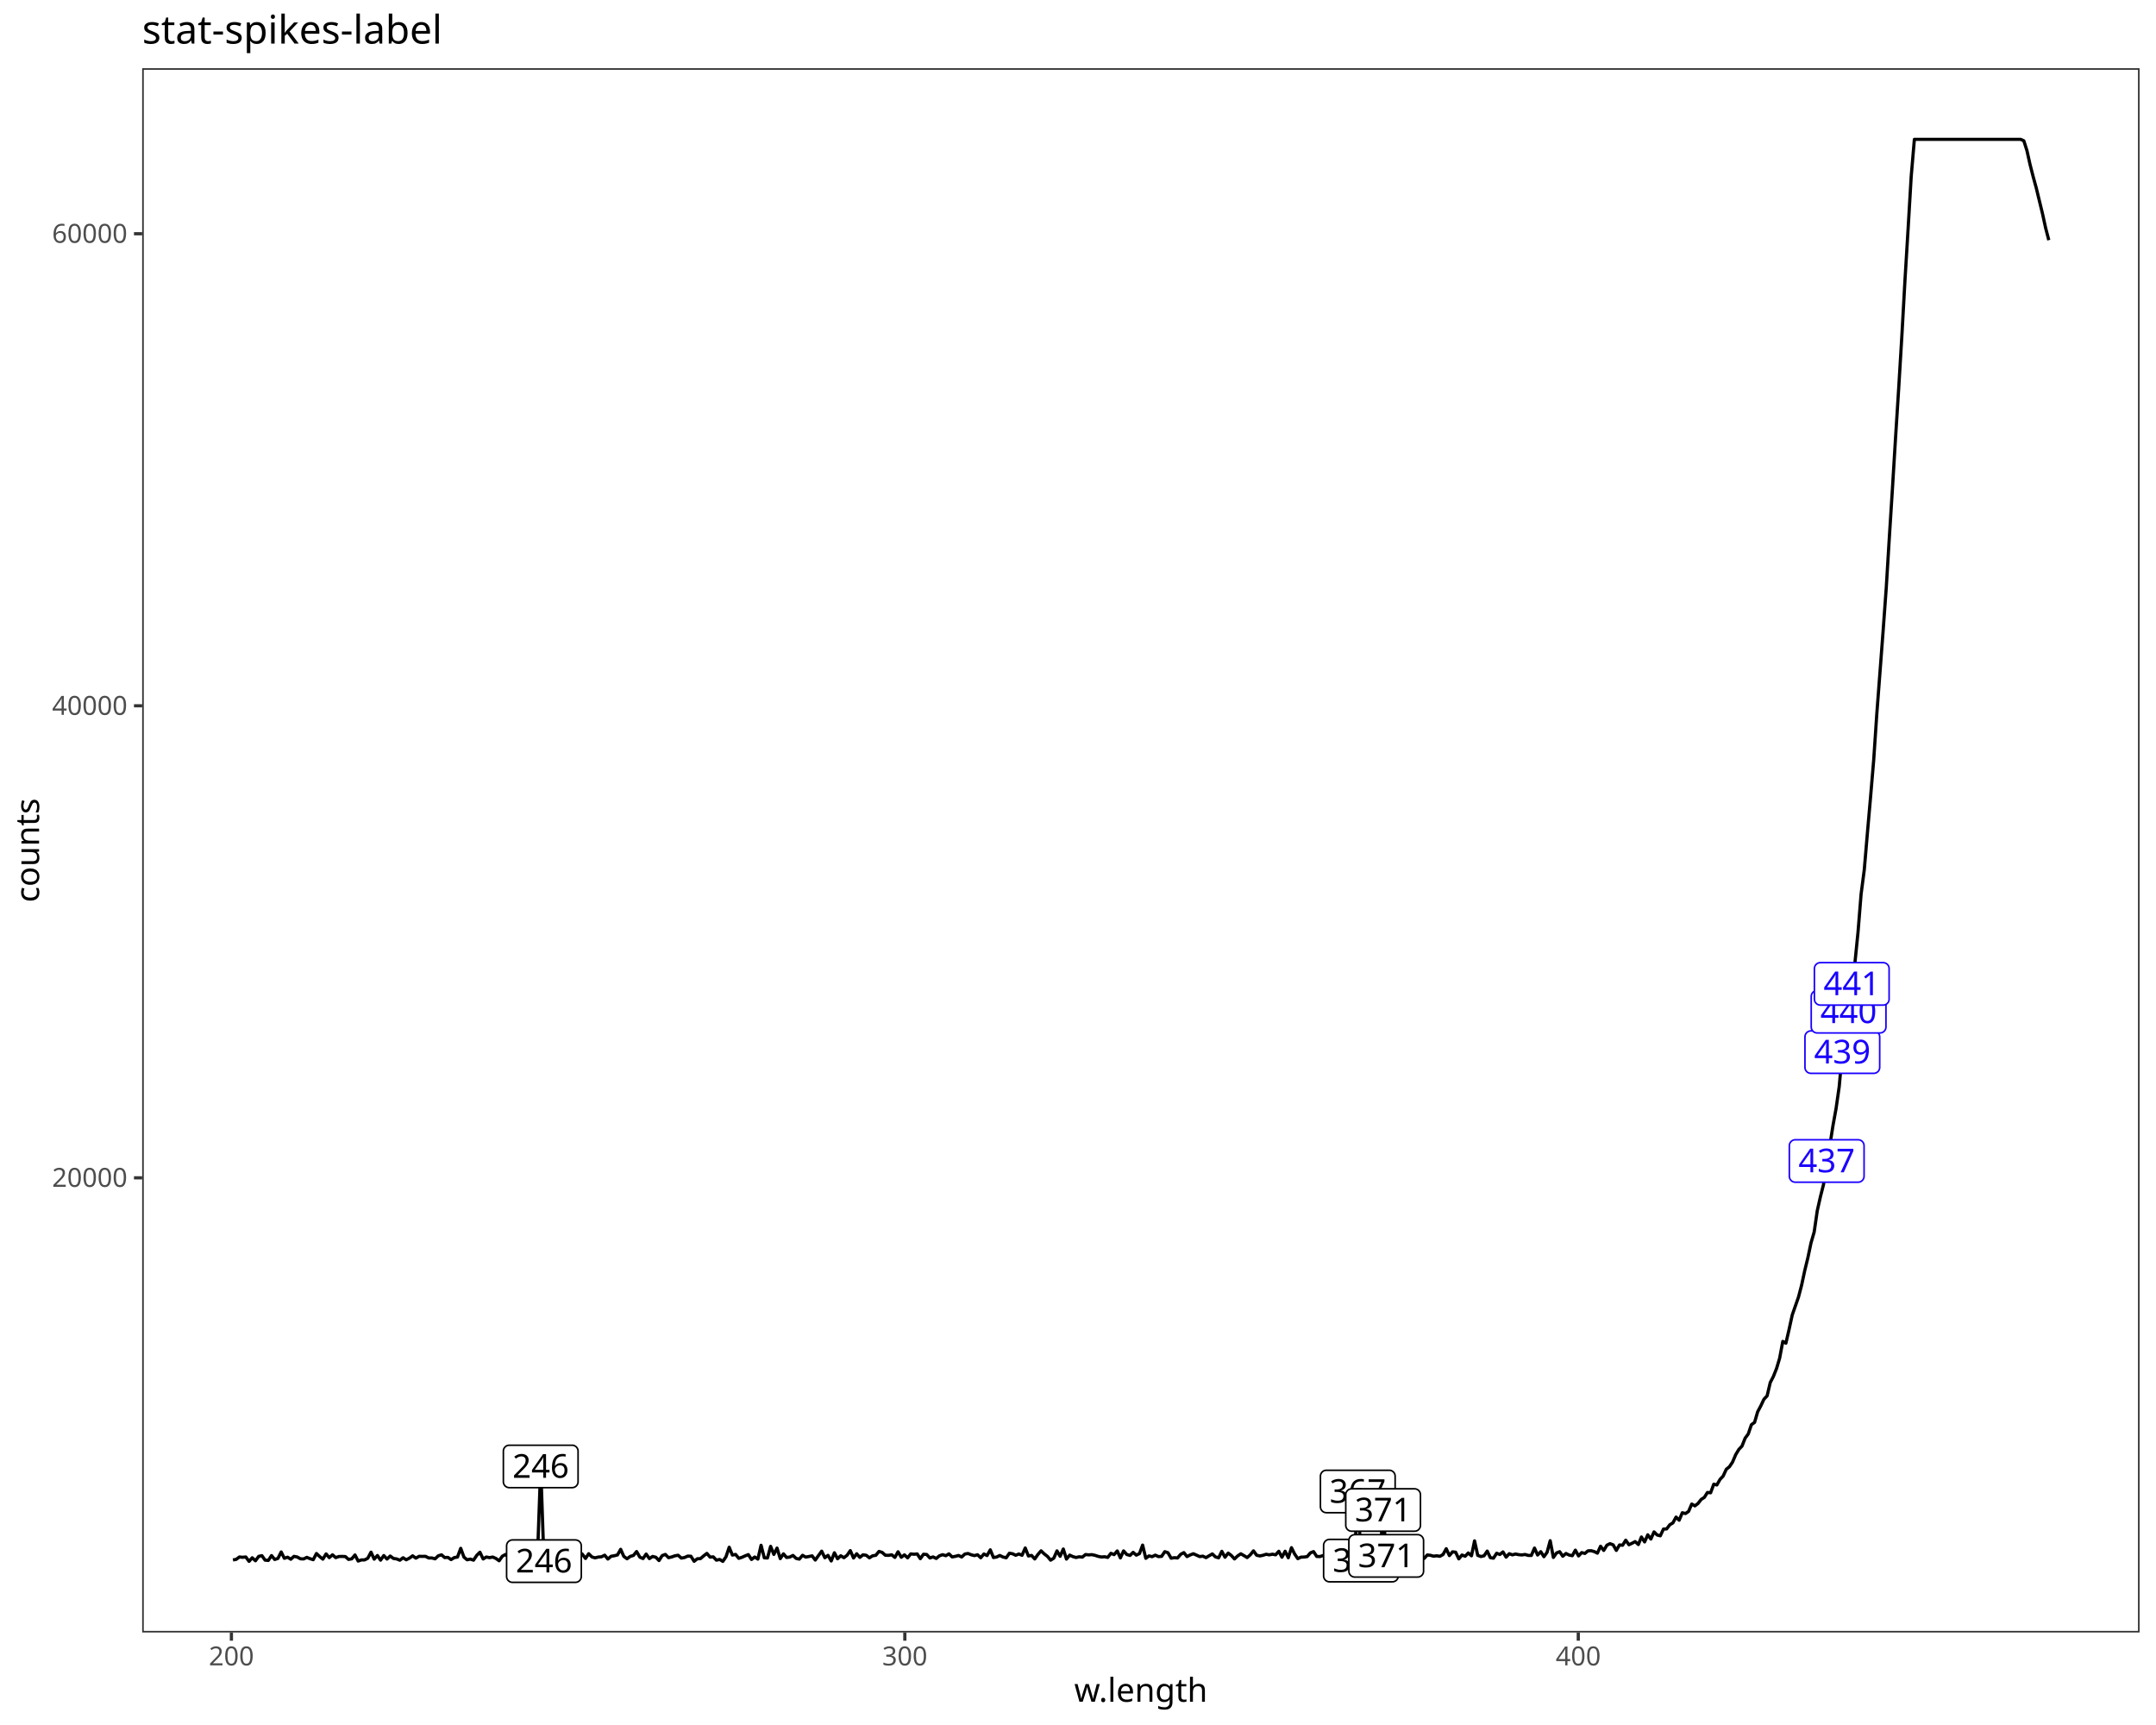
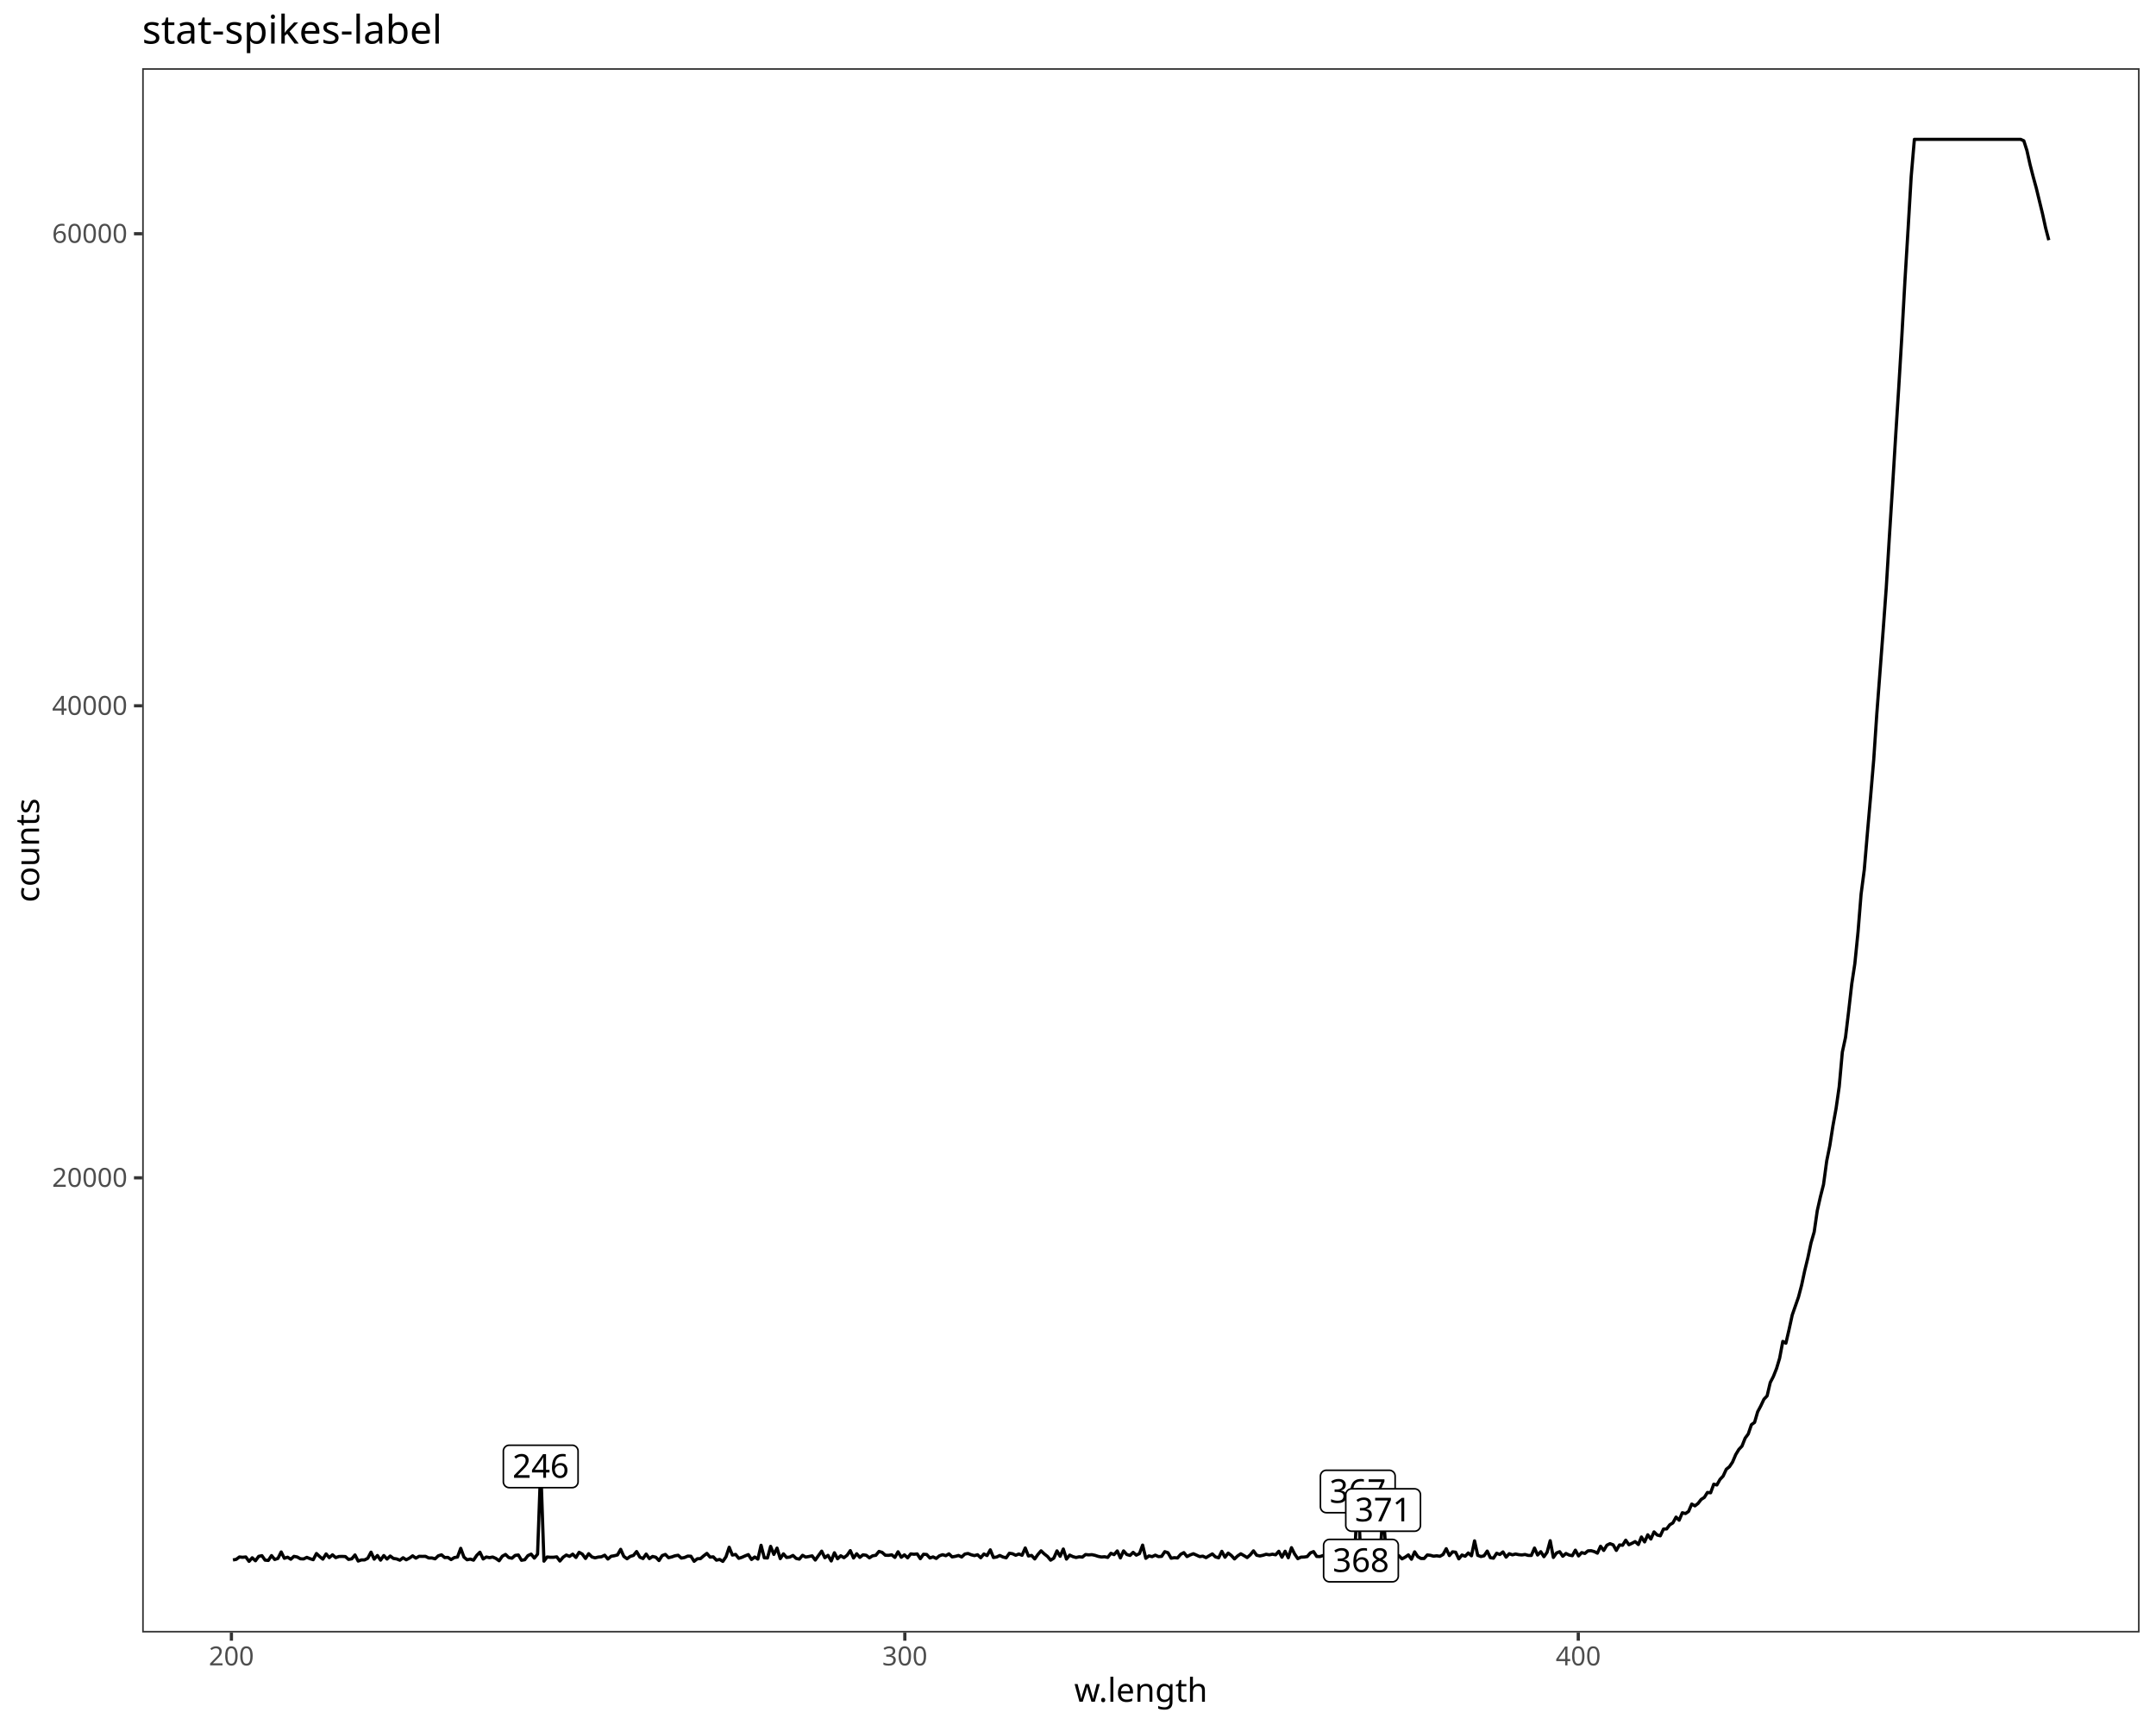
<svg xmlns="http://www.w3.org/2000/svg" class="svglite" data-engine-version="2.0" width="720.00pt" height="576.00pt" viewBox="0 0 720.00 576.00">
  <defs>
    <style type="text/css">
    .svglite line, .svglite polyline, .svglite polygon, .svglite path, .svglite rect, .svglite circle {
      fill: none;
      stroke: #000000;
      stroke-linecap: round;
      stroke-linejoin: round;
      stroke-miterlimit: 10.00;
    }
  </style>
  </defs>
  <rect width="100%" height="100%" style="stroke: none; fill: #FFFFFF;" />
  <defs>
    <clipPath id="cpMC4wMHw3MjAuMDB8MC4wMHw1NzYuMDA=">
      <rect x="0.00" y="0.00" width="720.00" height="576.00" />
    </clipPath>
  </defs>
  <g clip-path="url(#cpMC4wMHw3MjAuMDB8MC4wMHw1NzYuMDA=)">
    <rect x="0.00" y="0.00" width="720.00" height="576.00" style="stroke-width: 1.07; stroke: #FFFFFF; fill: #FFFFFF;" />
  </g>
  <defs>
    <clipPath id="cpNDcuNDh8NzE0LjUyfDIyLjc4fDU0NS4xMQ==">
      <rect x="47.48" y="22.78" width="667.04" height="522.33" />
    </clipPath>
  </defs>
  <g clip-path="url(#cpNDcuNDh8NzE0LjUyfDIyLjc4fDU0NS4xMQ==)">
    <rect x="47.48" y="22.78" width="667.04" height="522.33" style="stroke-width: 1.07; stroke: none; fill: #FFFFFF;" />
    <polyline points="77.80,520.89 78.88,520.69 79.96,519.89 81.01,520.00 82.09,519.89 83.17,521.36 84.23,520.16 85.31,521.16 86.39,519.69 87.47,519.46 88.52,520.95 89.60,521.05 90.68,519.43 91.74,520.73 92.82,520.37 93.90,518.22 94.96,520.33 96.04,519.97 97.12,520.65 98.17,519.69 99.25,519.90 100.33,520.50 101.39,520.55 102.47,520.02 103.55,520.47 104.60,520.80 105.68,518.74 106.76,519.76 107.82,520.62 108.90,518.87 109.96,520.11 111.04,519.17 112.12,520.11 113.17,519.74 114.25,519.71 115.33,519.76 116.39,520.71 117.47,520.51 118.55,519.22 119.61,521.26 120.68,520.88 121.74,520.88 122.82,520.33 123.90,518.29 124.96,520.62 126.04,519.40 127.09,520.96 128.17,519.42 129.25,520.59 130.31,519.58 131.39,520.39 132.45,520.54 133.53,520.98 134.61,520.15 135.66,520.83 136.74,520.27 137.80,519.51 138.88,520.28 139.96,519.67 141.02,519.70 142.09,519.68 143.15,520.22 144.23,520.22 145.29,520.51 146.37,519.50 147.45,519.18 148.50,520.09 149.58,520.03 150.64,520.76 151.72,520.10 152.78,519.92 153.86,517.01 154.94,519.95 155.99,520.83 157.07,520.60 158.13,520.96 159.21,519.36 160.27,518.31 161.35,520.56 162.40,519.91 163.48,520.12 164.54,519.91 165.62,520.39 166.68,521.16 167.75,519.64 168.83,519.05 169.89,520.08 170.97,520.31 172.03,519.37 173.11,519.23 174.16,521.00 175.24,520.81 176.30,519.44 177.38,518.94 178.44,520.27 179.52,518.96 180.57,489.66 181.65,521.29 182.71,519.90 183.79,520.00 184.85,519.99 185.93,519.85 186.98,521.25 188.06,519.97 189.12,519.25 190.20,519.70 191.26,518.95 192.34,520.06 193.39,518.34 194.45,518.92 195.53,520.39 196.59,518.80 197.67,519.88 198.72,520.19 199.80,519.92 200.86,519.83 201.94,519.30 203.00,520.58 204.08,519.66 205.13,519.49 206.21,519.21 207.27,517.34 208.33,519.71 209.41,520.49 210.46,519.71 211.54,519.38 212.60,518.08 213.68,519.96 214.74,520.42 215.79,518.92 216.87,520.44 217.93,519.72 219.01,519.98 220.07,521.09 221.14,519.43 222.20,519.04 223.26,520.13 224.34,519.88 225.40,519.50 226.47,519.32 227.53,520.27 228.59,520.08 229.67,519.60 230.73,519.65 231.80,521.34 232.86,520.49 233.92,520.45 235.00,519.51 236.06,518.70 237.13,519.94 238.19,519.85 239.25,520.96 240.33,520.72 241.39,521.37 242.44,519.84 243.52,516.65 244.58,519.26 245.66,519.04 246.71,520.35 247.77,520.01 248.85,519.52 249.91,519.10 250.97,520.73 252.04,519.91 253.10,520.60 254.16,515.99 255.24,520.18 256.30,520.23 257.35,516.35 258.43,519.04 259.49,516.93 260.57,520.44 261.63,518.85 262.68,520.06 263.74,519.93 264.82,519.38 265.88,520.38 266.93,520.61 268.01,519.34 269.07,519.93 270.13,519.74 271.21,519.52 272.26,520.92 273.32,519.44 274.40,517.95 275.46,520.15 276.51,519.35 277.59,521.23 278.65,518.49 279.71,520.49 280.76,519.49 281.84,520.13 282.90,519.31 283.96,517.77 285.04,520.23 286.09,518.82 287.15,520.03 288.21,519.17 289.29,519.33 290.34,520.18 291.40,519.51 292.48,519.33 293.54,518.04 294.59,518.36 295.65,519.31 296.73,519.35 297.79,519.17 298.85,520.04 299.90,518.16 300.98,519.99 302.04,519.19 303.10,520.17 304.15,518.86 305.23,518.99 306.29,518.87 307.35,520.46 308.40,518.98 309.48,519.07 310.54,520.23 311.60,519.87 312.65,520.39 313.71,519.51 314.79,519.13 315.85,519.47 316.90,518.85 317.96,519.87 319.02,519.69 320.10,519.39 321.15,519.90 322.21,518.92 323.27,518.73 324.35,519.17 325.41,519.44 326.46,519.15 327.52,520.16 328.58,518.89 329.63,519.42 330.71,517.51 331.77,520.08 332.83,519.91 333.88,519.39 334.94,519.90 336.02,520.17 337.08,518.65 338.13,518.81 339.19,519.32 340.25,518.90 341.31,519.33 342.38,516.89 343.44,519.56 344.50,519.38 345.56,520.55 346.61,519.06 347.67,517.84 348.73,518.86 349.81,519.71 350.86,520.96 351.92,520.29 352.98,517.86 354.03,519.67 355.09,517.24 356.15,520.60 357.23,519.27 358.28,519.77 359.34,520.07 360.40,519.83 361.46,519.94 362.51,519.08 363.57,519.20 364.63,519.12 365.68,519.34 366.76,519.70 367.82,519.90 368.88,519.82 369.93,520.04 370.99,518.67 372.05,519.11 373.11,517.88 374.16,520.21 375.22,517.87 376.28,519.06 377.36,519.38 378.41,518.35 379.47,519.28 380.53,518.77 381.58,515.93 382.64,520.34 383.70,519.54 384.75,519.79 385.81,519.28 386.87,519.77 387.93,519.69 388.98,518.12 390.04,518.48 391.10,520.31 392.15,520.13 393.23,520.23 394.29,519.01 395.35,518.44 396.40,519.76 397.46,519.22 398.52,518.81 399.58,519.28 400.63,519.77 401.69,519.62 402.75,520.12 403.80,519.48 404.86,518.87 405.92,519.88 406.97,520.17 408.03,518.01 409.09,519.98 410.15,518.60 411.20,519.39 412.26,520.54 413.32,519.54 414.37,518.83 415.43,519.44 416.49,520.09 417.54,519.17 418.60,517.85 419.66,519.31 420.72,519.55 421.77,519.33 422.83,518.99 423.89,519.18 424.94,518.97 426.00,519.17 427.06,517.99 428.11,519.97 429.17,517.98 430.23,520.15 431.29,516.79 432.34,518.89 433.40,520.45 434.46,519.95 435.49,519.92 436.55,519.76 437.60,518.53 438.66,518.10 439.72,519.72 440.78,519.76 441.83,519.42 442.89,519.80 443.95,519.29 445.00,517.30 446.06,518.94 447.12,520.06 448.17,519.13 449.23,519.93 450.29,520.31 451.32,519.34 452.38,519.57 453.44,498.02 454.49,521.11 455.55,520.27 456.61,518.71 457.67,520.25 458.72,518.70 459.78,519.26 460.84,519.90 461.89,504.21 462.93,519.52 463.98,520.02 465.04,520.59 466.10,519.74 467.16,519.47 468.21,520.52 469.27,519.95 470.33,519.20 471.36,520.65 472.42,518.18 473.48,519.78 474.53,520.40 475.59,520.40 476.65,519.22 477.70,519.34 478.74,519.63 479.79,519.50 480.85,519.67 481.91,519.07 482.97,517.13 484.02,519.43 485.08,518.17 486.11,518.30 487.17,520.52 488.23,519.24 489.29,519.65 490.34,518.56 491.40,519.50 492.43,514.51 493.49,519.35 494.55,519.75 495.60,519.50 496.66,517.93 497.70,520.12 498.75,520.30 499.81,518.65 500.87,519.07 501.92,518.20 502.96,519.94 504.02,518.80 505.07,519.19 506.13,518.90 507.19,519.13 508.22,519.22 509.28,519.06 510.34,519.37 511.39,519.39 512.45,516.92 513.48,519.24 514.54,518.13 515.60,519.80 516.65,518.33 517.69,514.46 518.75,520.05 519.80,518.56 520.86,518.13 521.89,519.65 522.95,518.72 524.01,519.25 525.07,519.47 526.10,517.62 527.16,519.55 528.21,518.43 529.27,518.72 530.31,517.85 531.36,517.80 532.42,518.10 533.45,518.62 534.51,516.31 535.57,517.71 536.63,515.96 537.66,515.45 538.72,515.85 539.77,517.70 540.83,515.88 541.87,515.98 542.92,514.29 543.98,515.81 545.01,515.32 546.07,514.76 547.13,515.74 548.16,513.22 549.22,514.87 550.28,512.49 551.31,513.90 552.37,511.52 553.42,512.56 554.46,512.83 555.52,510.57 556.57,510.53 557.63,509.14 558.66,508.52 559.72,506.58 560.76,507.62 561.81,505.13 562.87,505.39 563.90,504.69 564.96,502.22 566.02,502.83 567.05,502.03 568.11,500.68 569.17,500.00 570.20,498.35 571.26,498.46 572.32,495.58 573.35,495.85 574.41,493.98 575.44,492.89 576.50,490.61 577.56,489.75 578.59,488.20 579.65,485.71 580.70,483.97 581.74,482.87 582.80,480.21 583.83,478.82 584.89,475.72 585.94,474.96 586.98,471.40 588.04,469.41 589.07,467.22 590.13,466.10 591.18,461.65 592.22,459.63 593.28,456.97 594.31,453.53 595.37,447.91 596.40,448.51 597.46,443.95 598.52,439.09 599.55,436.14 600.61,433.10 601.64,429.18 602.70,424.25 603.73,420.04 604.79,415.03 605.85,411.37 606.88,404.27 607.94,399.57 608.97,395.52 610.03,387.67 611.07,382.56 612.12,375.87 613.16,370.14 614.21,362.83 615.25,351.32 616.31,346.40 617.34,337.83 618.40,328.53 619.43,321.77 620.49,311.25 621.52,298.52 622.58,290.42 623.64,277.97 624.67,266.23 625.73,253.73 626.76,238.41 627.82,224.52 628.85,210.93 629.91,196.39 630.95,179.42 631.98,163.21 633.04,145.90 634.07,129.72 635.13,112.17 636.16,93.71 637.22,76.31 638.25,58.92 639.31,46.53 640.35,46.53 641.40,46.53 642.44,46.53 643.49,46.53 644.53,46.53 645.59,46.53 646.62,46.53 647.66,46.53 648.71,46.53 649.75,46.53 650.80,46.53 651.84,46.53 652.90,46.53 653.93,46.53 654.99,46.53 656.02,46.53 657.06,46.53 658.11,46.53 659.15,46.53 660.20,46.53 661.24,46.53 662.30,46.53 663.33,46.53 664.36,46.53 665.42,46.53 666.46,46.53 667.51,46.53 668.55,46.53 669.58,46.53 670.64,46.53 671.67,46.53 672.71,46.53 673.77,46.53 674.80,46.53 675.86,47.01 676.89,50.24 677.93,54.90 678.98,58.99 680.02,62.79 681.07,67.12 682.11,71.40 683.14,76.12 684.20,80.19 " style="stroke-width: 1.07; stroke-linecap: butt;" />
    <polygon points="170.08,496.75 191.07,496.75 190.99,496.74 191.31,496.73 191.62,496.67 191.92,496.55 192.20,496.40 192.44,496.19 192.65,495.96 192.82,495.69 192.95,495.39 193.03,495.08 193.05,494.77 193.05,494.77 193.05,484.56 193.05,484.56 193.03,484.24 192.95,483.93 192.82,483.64 192.65,483.37 192.44,483.13 192.20,482.93 191.92,482.77 191.62,482.65 191.31,482.59 191.07,482.58 170.08,482.58 170.32,482.59 170.00,482.58 169.68,482.62 169.37,482.70 169.09,482.84 168.82,483.02 168.59,483.24 168.40,483.50 168.25,483.78 168.15,484.08 168.10,484.40 168.10,484.56 168.10,494.77 168.10,494.61 168.10,494.93 168.15,495.24 168.25,495.54 168.40,495.82 168.59,496.08 168.82,496.30 169.09,496.48 169.37,496.62 169.68,496.71 170.00,496.74 " style="stroke-width: 0.53; fill: #FFFFFF;" />
    <text x="180.57" y="493.45" text-anchor="middle" style="font-size: 11.00px; font-family: sans;" textLength="18.35px" lengthAdjust="spacingAndGlyphs">246</text>
-     <polygon points="171.16,528.37 192.15,528.37 192.07,528.37 192.39,528.36 192.70,528.29 193.00,528.18 193.28,528.02 193.52,527.82 193.73,527.58 193.90,527.31 194.03,527.02 194.10,526.71 194.13,526.39 194.13,526.39 194.13,516.18 194.13,516.18 194.10,515.86 194.03,515.55 193.90,515.26 193.73,514.99 193.52,514.75 193.28,514.55 193.00,514.39 192.70,514.28 192.39,514.22 192.15,514.20 171.16,514.20 171.39,514.22 171.08,514.20 170.76,514.24 170.45,514.33 170.17,514.47 169.90,514.65 169.67,514.87 169.48,515.12 169.33,515.40 169.23,515.71 169.18,516.02 169.18,516.18 169.18,526.39 169.18,526.23 169.18,526.55 169.23,526.86 169.33,527.17 169.48,527.45 169.67,527.70 169.90,527.92 170.17,528.11 170.45,528.24 170.76,528.33 171.08,528.37 " style="stroke-width: 0.53; fill: #FFFFFF;" />
-     <text x="181.65" y="525.07" text-anchor="middle" style="font-size: 11.00px; font-family: sans;" textLength="18.35px" lengthAdjust="spacingAndGlyphs">246</text>
    <polygon points="442.94,505.11 463.93,505.11 463.85,505.10 464.17,505.09 464.49,505.03 464.78,504.92 465.06,504.76 465.31,504.55 465.52,504.32 465.69,504.05 465.81,503.75 465.89,503.44 465.91,503.13 465.91,503.13 465.91,492.92 465.91,492.92 465.89,492.60 465.81,492.29 465.69,492.00 465.52,491.73 465.31,491.49 465.06,491.29 464.78,491.13 464.49,491.01 464.17,490.95 463.93,490.94 442.94,490.94 443.18,490.95 442.86,490.94 442.54,490.98 442.24,491.06 441.95,491.20 441.69,491.38 441.46,491.60 441.27,491.86 441.12,492.14 441.02,492.44 440.97,492.76 440.96,492.92 440.96,503.13 440.97,502.97 440.97,503.29 441.02,503.60 441.12,503.90 441.27,504.18 441.46,504.44 441.69,504.66 441.95,504.84 442.24,504.98 442.54,505.07 442.86,505.10 " style="stroke-width: 0.53; fill: #FFFFFF;" />
    <text x="453.44" y="501.81" text-anchor="middle" style="font-size: 11.00px; font-family: sans;" textLength="18.35px" lengthAdjust="spacingAndGlyphs">367</text>
    <polygon points="444.00,528.19 464.99,528.19 464.91,528.19 465.23,528.18 465.54,528.11 465.84,528.00 466.12,527.84 466.36,527.64 466.57,527.40 466.74,527.13 466.87,526.84 466.95,526.53 466.97,526.21 466.97,526.21 466.97,516.00 466.97,516.00 466.95,515.68 466.87,515.37 466.74,515.08 466.57,514.81 466.36,514.57 466.12,514.37 465.84,514.21 465.54,514.10 465.23,514.04 464.99,514.02 444.00,514.02 444.24,514.04 443.92,514.02 443.60,514.06 443.29,514.15 443.01,514.29 442.74,514.47 442.51,514.69 442.32,514.94 442.18,515.23 442.07,515.53 442.02,515.84 442.02,516.00 442.02,526.21 442.02,526.05 442.02,526.37 442.07,526.69 442.18,526.99 442.32,527.27 442.51,527.52 442.74,527.75 443.01,527.93 443.29,528.06 443.60,528.15 443.92,528.19 " style="stroke-width: 0.53; fill: #FFFFFF;" />
    <text x="454.49" y="524.89" text-anchor="middle" style="font-size: 11.00px; font-family: sans;" textLength="18.35px" lengthAdjust="spacingAndGlyphs">368</text>
    <polygon points="451.40,511.30 472.39,511.30 472.31,511.30 472.63,511.28 472.94,511.22 473.24,511.11 473.52,510.95 473.76,510.75 473.97,510.51 474.14,510.24 474.27,509.95 474.34,509.64 474.37,509.32 474.37,509.32 474.37,499.11 474.37,499.11 474.34,498.79 474.27,498.48 474.14,498.19 473.97,497.92 473.76,497.68 473.52,497.48 473.24,497.32 472.94,497.21 472.63,497.14 472.39,497.13 451.40,497.13 451.63,497.14 451.32,497.13 451.00,497.17 450.69,497.26 450.41,497.39 450.14,497.57 449.91,497.80 449.72,498.05 449.57,498.33 449.47,498.63 449.42,498.95 449.42,499.11 449.42,509.32 449.42,509.16 449.42,509.48 449.47,509.79 449.57,510.09 449.72,510.38 449.91,510.63 450.14,510.85 450.41,511.03 450.69,511.17 451.00,511.26 451.32,511.30 " style="stroke-width: 0.53; fill: #FFFFFF;" />
    <text x="461.89" y="508.00" text-anchor="middle" style="font-size: 11.00px; font-family: sans;" textLength="18.35px" lengthAdjust="spacingAndGlyphs">371</text>
-     <polygon points="452.43,526.61 473.42,526.61 473.35,526.60 473.66,526.59 473.98,526.53 474.27,526.41 474.55,526.26 474.80,526.05 475.01,525.82 475.18,525.55 475.30,525.25 475.38,524.94 475.40,524.63 475.40,524.63 475.40,514.42 475.40,514.42 475.38,514.10 475.30,513.79 475.18,513.50 475.01,513.23 474.80,512.99 474.55,512.79 474.27,512.63 473.98,512.51 473.66,512.45 473.42,512.44 452.43,512.44 452.67,512.45 452.35,512.44 452.03,512.48 451.73,512.56 451.44,512.70 451.18,512.88 450.95,513.10 450.76,513.36 450.61,513.64 450.51,513.94 450.46,514.26 450.45,514.42 450.45,524.63 450.46,524.47 450.46,524.78 450.51,525.10 450.61,525.40 450.76,525.68 450.95,525.94 451.18,526.16 451.44,526.34 451.73,526.48 452.03,526.57 452.35,526.60 " style="stroke-width: 0.53; fill: #FFFFFF;" />
-     <text x="462.93" y="523.31" text-anchor="middle" style="font-size: 11.00px; font-family: sans;" textLength="18.35px" lengthAdjust="spacingAndGlyphs">371</text>
-     <polygon points="599.53,394.75 620.53,394.75 620.45,394.75 620.77,394.74 621.08,394.67 621.38,394.56 621.65,394.40 621.90,394.20 622.11,393.96 622.28,393.69 622.41,393.40 622.48,393.09 622.51,392.77 622.51,392.77 622.51,382.56 622.51,382.56 622.48,382.24 622.41,381.93 622.28,381.64 622.11,381.37 621.90,381.13 621.65,380.93 621.38,380.77 621.08,380.66 620.77,380.60 620.53,380.58 599.53,380.58 599.77,380.60 599.45,380.58 599.14,380.62 598.83,380.71 598.54,380.85 598.28,381.03 598.05,381.25 597.86,381.50 597.71,381.78 597.61,382.09 597.56,382.40 597.55,382.56 597.55,392.77 597.56,392.61 597.56,392.93 597.61,393.24 597.71,393.55 597.86,393.83 598.05,394.08 598.28,394.30 598.54,394.49 598.83,394.62 599.14,394.71 599.45,394.75 " style="stroke-width: 0.53; stroke: #1B00FF; fill: #FFFFFF;" />
-     <text x="610.03" y="391.45" text-anchor="middle" style="font-size: 11.00px; fill: #1B00FF; font-family: sans;" textLength="18.35px" lengthAdjust="spacingAndGlyphs">437</text>
-     <polygon points="604.75,358.40 625.75,358.40 625.67,358.40 625.98,358.39 626.30,358.32 626.59,358.21 626.87,358.05 627.12,357.85 627.33,357.61 627.50,357.34 627.62,357.05 627.70,356.74 627.73,356.42 627.73,356.42 627.73,346.21 627.73,346.21 627.70,345.89 627.62,345.58 627.50,345.29 627.33,345.02 627.12,344.78 626.87,344.58 626.59,344.42 626.30,344.31 625.98,344.25 625.75,344.23 604.75,344.23 604.99,344.25 604.67,344.23 604.35,344.27 604.05,344.36 603.76,344.50 603.50,344.68 603.27,344.90 603.08,345.15 602.93,345.44 602.83,345.74 602.78,346.05 602.77,346.21 602.77,356.42 602.78,356.26 602.78,356.58 602.83,356.90 602.93,357.20 603.08,357.48 603.27,357.73 603.50,357.96 603.76,358.14 604.05,358.27 604.35,358.36 604.67,358.40 " style="stroke-width: 0.53; stroke: #1900FF; fill: #FFFFFF;" />
-     <text x="615.25" y="355.10" text-anchor="middle" style="font-size: 11.00px; fill: #1900FF; font-family: sans;" textLength="18.35px" lengthAdjust="spacingAndGlyphs">439</text>
-     <polygon points="606.84,344.92 627.84,344.92 627.76,344.91 628.08,344.90 628.39,344.84 628.69,344.72 628.96,344.56 629.21,344.36 629.42,344.12 629.59,343.86 629.71,343.56 629.79,343.25 629.82,342.94 629.82,342.94 629.82,332.73 629.82,332.73 629.79,332.41 629.71,332.10 629.59,331.81 629.42,331.54 629.21,331.30 628.96,331.10 628.69,330.94 628.39,330.82 628.08,330.76 627.84,330.75 606.84,330.75 607.08,330.76 606.76,330.75 606.45,330.79 606.14,330.87 605.85,331.01 605.59,331.19 605.36,331.41 605.17,331.67 605.02,331.95 604.92,332.25 604.87,332.57 604.86,332.73 604.86,342.94 604.87,342.78 604.87,343.09 604.92,343.41 605.02,343.71 605.17,343.99 605.36,344.25 605.59,344.47 605.85,344.65 606.14,344.79 606.45,344.88 606.76,344.91 " style="stroke-width: 0.53; stroke: #1800FF; fill: #FFFFFF;" />
-     <text x="617.34" y="341.62" text-anchor="middle" style="font-size: 11.00px; fill: #1800FF; font-family: sans;" textLength="18.35px" lengthAdjust="spacingAndGlyphs">440</text>
-     <polygon points="607.90,335.61 628.89,335.61 628.81,335.61 629.13,335.60 629.44,335.53 629.74,335.42 630.02,335.26 630.27,335.06 630.48,334.82 630.65,334.55 630.77,334.26 630.85,333.95 630.87,333.63 630.87,333.63 630.87,323.42 630.87,323.42 630.85,323.10 630.77,322.79 630.65,322.50 630.48,322.23 630.27,321.99 630.02,321.79 629.74,321.63 629.44,321.52 629.13,321.45 628.89,321.44 607.90,321.44 608.14,321.45 607.82,321.44 607.50,321.48 607.20,321.57 606.91,321.71 606.65,321.89 606.42,322.11 606.23,322.36 606.08,322.64 605.98,322.95 605.93,323.26 605.92,323.42 605.92,333.63 605.93,333.47 605.93,333.79 605.98,334.10 606.08,334.41 606.23,334.69 606.42,334.94 606.65,335.16 606.91,335.35 607.20,335.48 607.50,335.57 607.82,335.61 " style="stroke-width: 0.53; stroke: #1700FF; fill: #FFFFFF;" />
-     <text x="618.40" y="332.31" text-anchor="middle" style="font-size: 11.00px; fill: #1700FF; font-family: sans;" textLength="18.35px" lengthAdjust="spacingAndGlyphs">441</text>
    <rect x="47.48" y="22.78" width="667.04" height="522.33" style="stroke-width: 1.07; stroke: #333333;" />
  </g>
  <g clip-path="url(#cpMC4wMHw3MjAuMDB8MC4wMHw1NzYuMDA=)">
    <text x="42.55" y="396.31" text-anchor="end" style="font-size: 8.80px; fill: #4D4D4D; font-family: sans;" textLength="24.47px" lengthAdjust="spacingAndGlyphs">20000</text>
    <text x="42.55" y="238.70" text-anchor="end" style="font-size: 8.80px; fill: #4D4D4D; font-family: sans;" textLength="24.47px" lengthAdjust="spacingAndGlyphs">40000</text>
    <text x="42.55" y="81.08" text-anchor="end" style="font-size: 8.80px; fill: #4D4D4D; font-family: sans;" textLength="24.47px" lengthAdjust="spacingAndGlyphs">60000</text>
    <polyline points="44.74,393.29 47.48,393.29 " style="stroke-width: 1.07; stroke: #333333; stroke-linecap: butt;" />
    <polyline points="44.74,235.67 47.48,235.67 " style="stroke-width: 1.07; stroke: #333333; stroke-linecap: butt;" />
    <polyline points="44.74,78.05 47.48,78.05 " style="stroke-width: 1.07; stroke: #333333; stroke-linecap: butt;" />
    <polyline points="77.28,547.85 77.28,545.11 " style="stroke-width: 1.07; stroke: #333333; stroke-linecap: butt;" />
    <polyline points="302.17,547.85 302.17,545.11 " style="stroke-width: 1.07; stroke: #333333; stroke-linecap: butt;" />
    <polyline points="527.07,547.85 527.07,545.11 " style="stroke-width: 1.07; stroke: #333333; stroke-linecap: butt;" />
    <text x="77.28" y="556.10" text-anchor="middle" style="font-size: 8.80px; fill: #4D4D4D; font-family: sans;" textLength="14.68px" lengthAdjust="spacingAndGlyphs">200</text>
    <text x="302.17" y="556.10" text-anchor="middle" style="font-size: 8.80px; fill: #4D4D4D; font-family: sans;" textLength="14.68px" lengthAdjust="spacingAndGlyphs">300</text>
    <text x="527.07" y="556.10" text-anchor="middle" style="font-size: 8.80px; fill: #4D4D4D; font-family: sans;" textLength="14.68px" lengthAdjust="spacingAndGlyphs">400</text>
    <text x="381.00" y="568.24" text-anchor="middle" style="font-size: 11.00px; font-family: sans;" textLength="40.97px" lengthAdjust="spacingAndGlyphs">w.length</text>
    <text transform="translate(13.05,283.95) rotate(-90)" text-anchor="middle" style="font-size: 11.00px; font-family: sans;" textLength="32.42px" lengthAdjust="spacingAndGlyphs">counts</text>
    <text x="47.48" y="14.56" style="font-size: 13.20px; font-family: sans;" textLength="95.39px" lengthAdjust="spacingAndGlyphs">stat-spikes-label</text>
  </g>
</svg>
